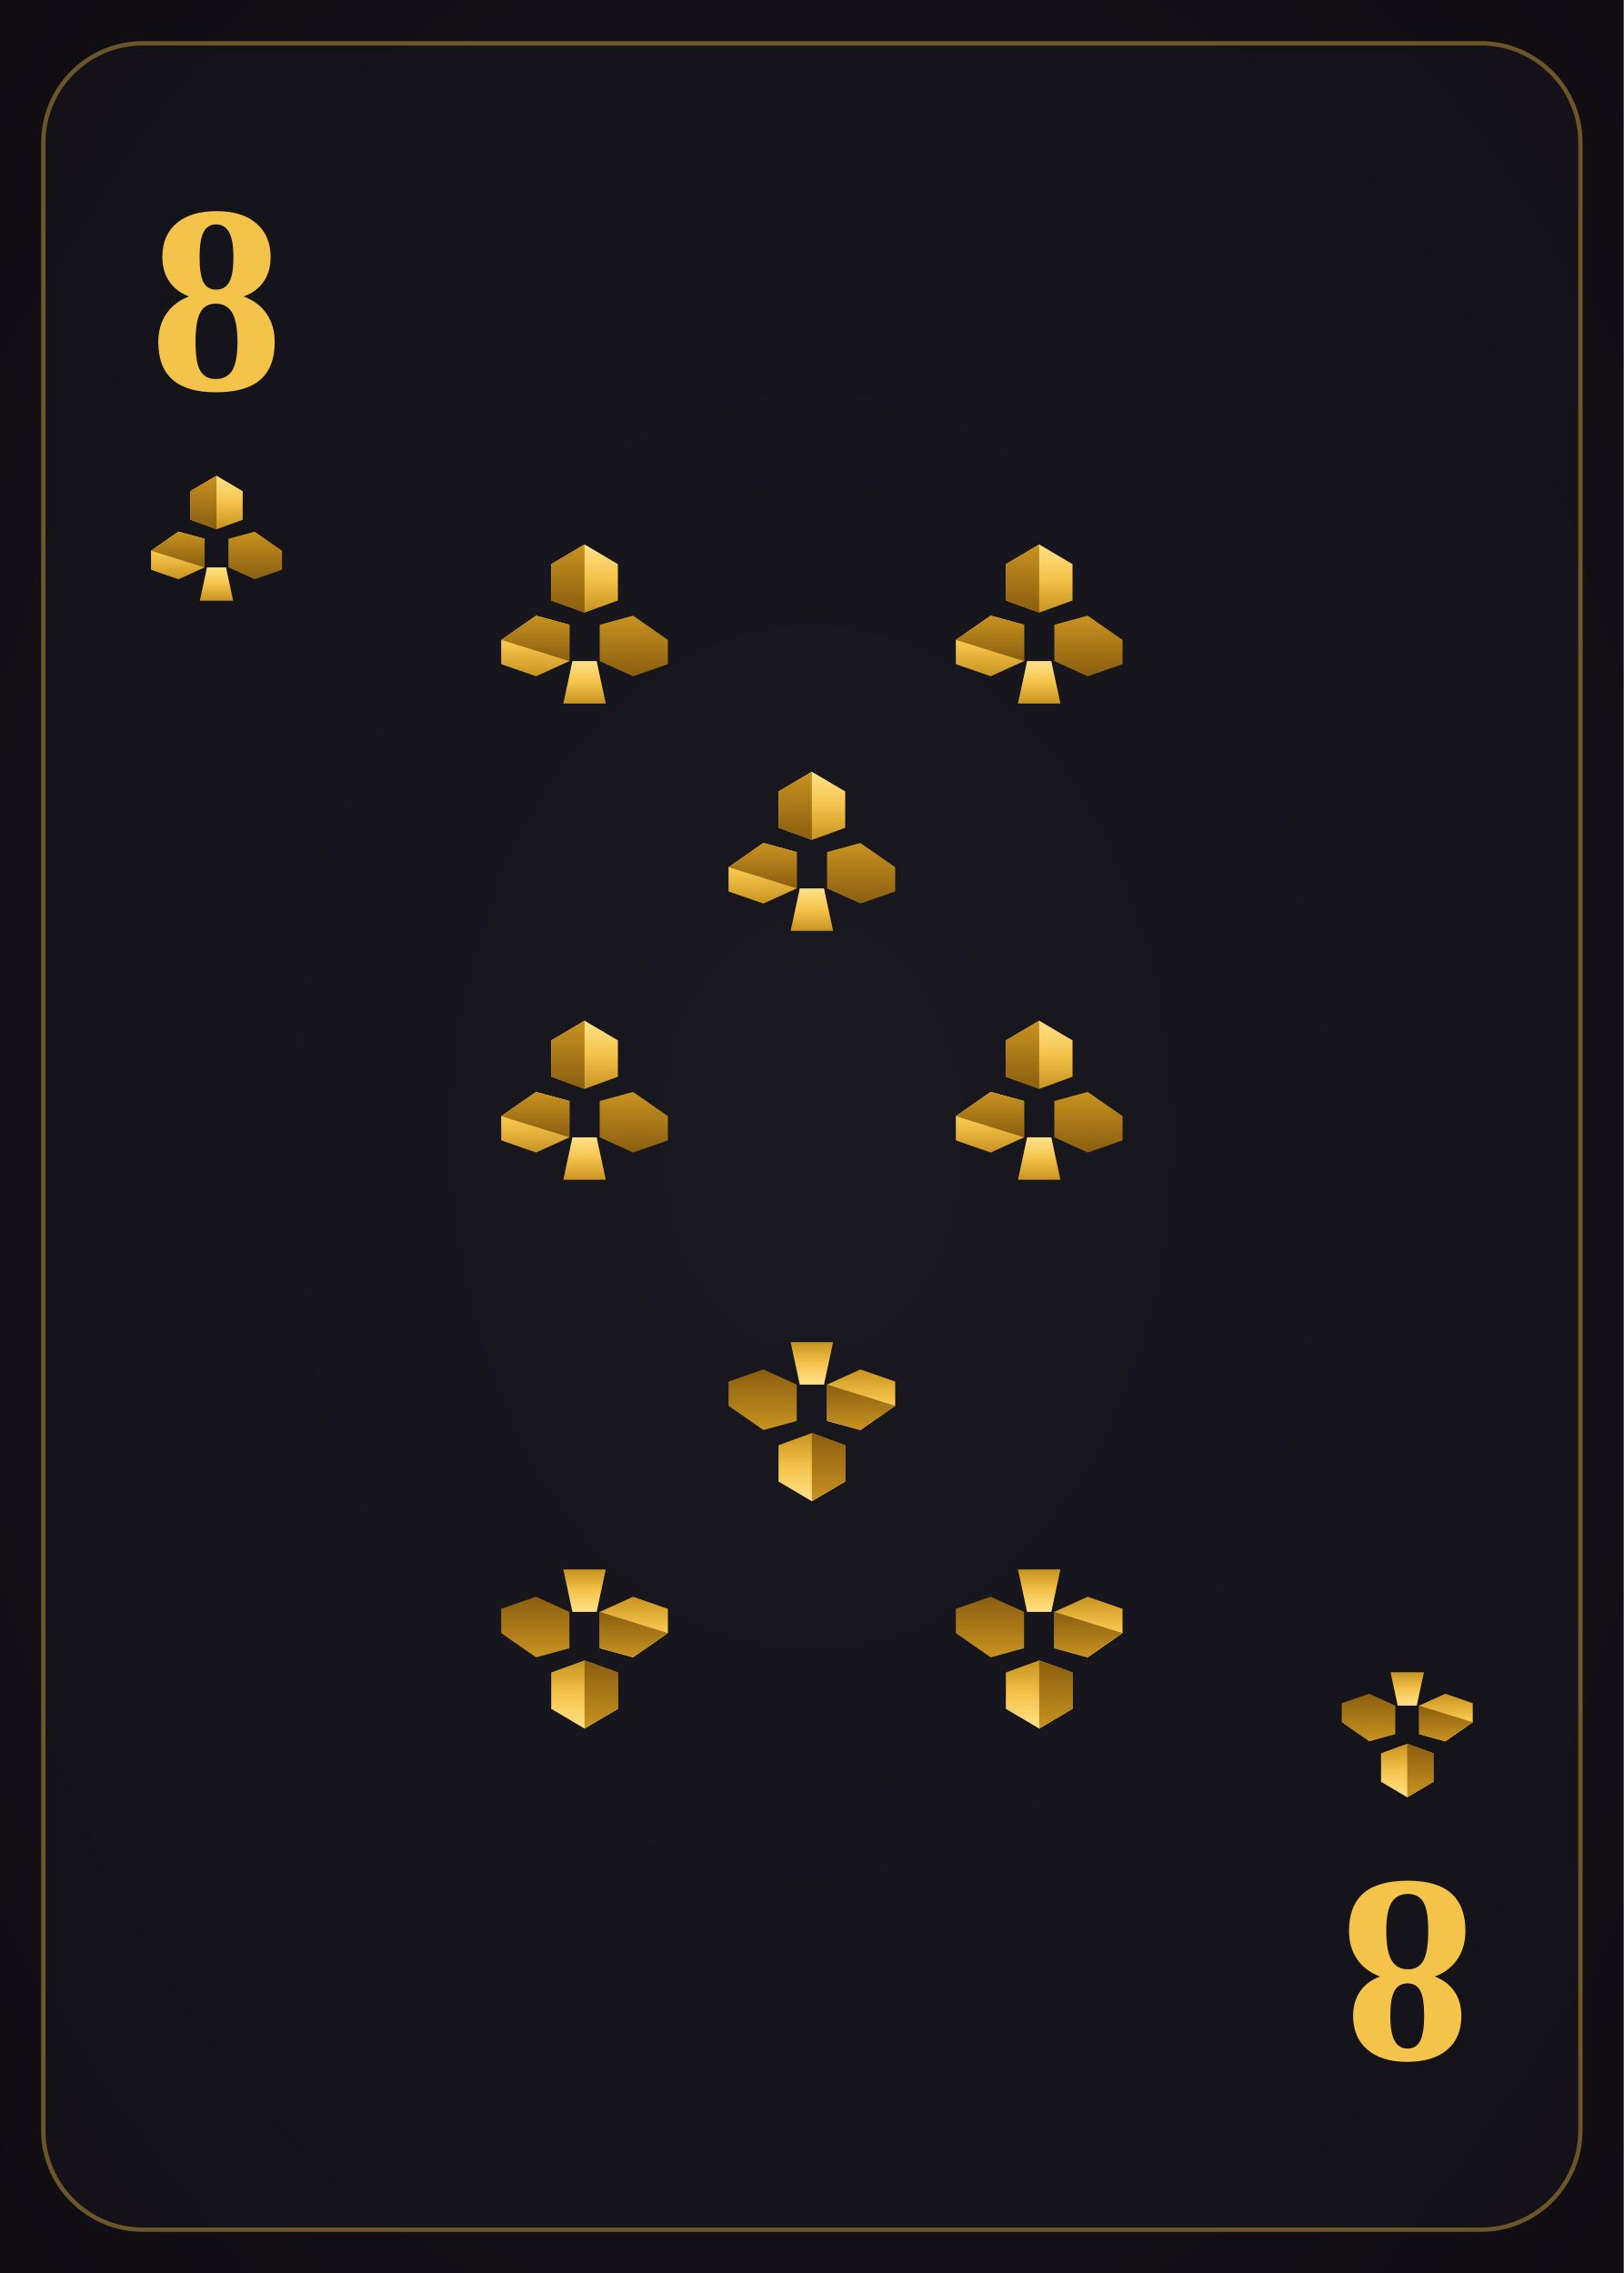
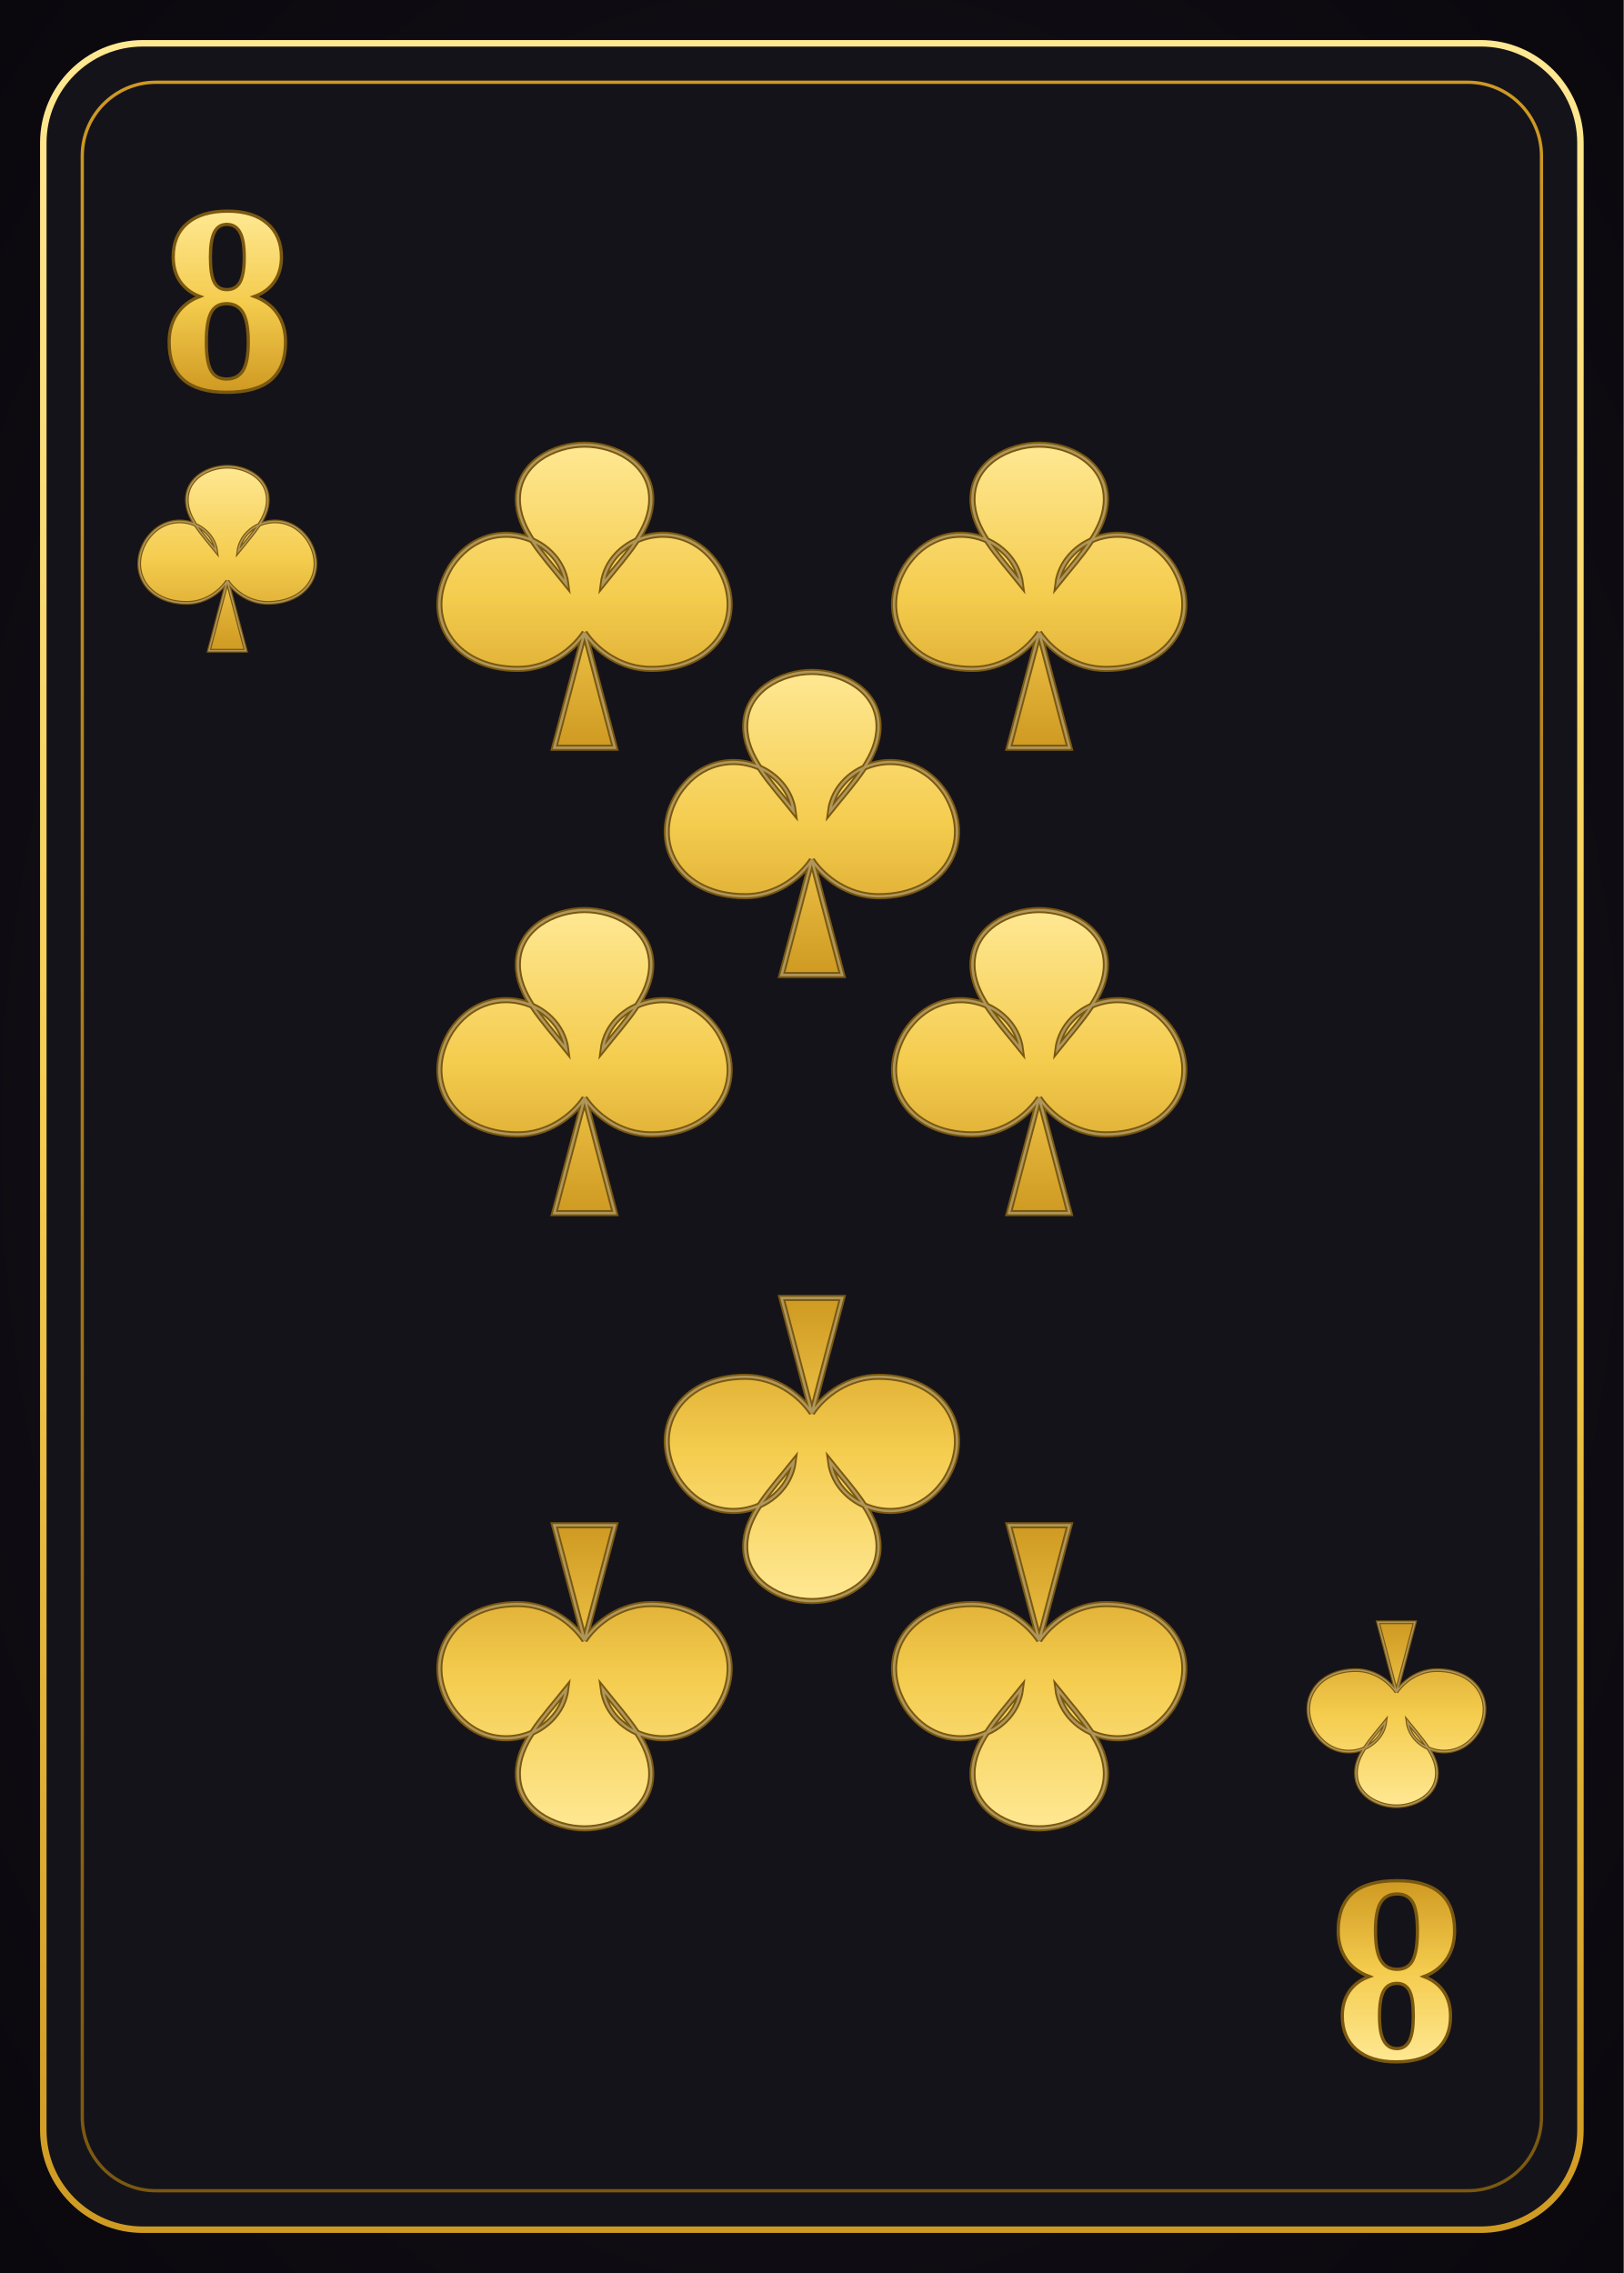
<svg xmlns="http://www.w3.org/2000/svg" viewBox="0 0 750 1050" width="750" height="1050">
  <defs>
    <linearGradient id="goldGrad" x1="0" y1="0" x2="0" y2="1">
-       <stop offset="0%" stop-color="#ffe28a" />
-       <stop offset="50%" stop-color="#f4c34a" />
-       <stop offset="100%" stop-color="#c89320" />
-     </linearGradient>
-     <linearGradient id="goldGradFlip" x1="0" y1="1" x2="0" y2="0">
-       <stop offset="0%" stop-color="#ffe28a" />
-       <stop offset="50%" stop-color="#f4c34a" />
-       <stop offset="100%" stop-color="#c89320" />
+       <stop offset="0%" stop-color="#ffe893" />
+       <stop offset="50%" stop-color="#f4cc4e" />
+       <stop offset="100%" stop-color="#cf9a22" />
    </linearGradient>
    <linearGradient id="goldDark" x1="0" y1="0" x2="0" y2="1">
-       <stop offset="0%" stop-color="#c89320" />
-       <stop offset="100%" stop-color="#8a5e10" />
+       <stop offset="0%" stop-color="#cf9a22" />
+       <stop offset="100%" stop-color="#7a5810" />
    </linearGradient>
    <radialGradient id="bgVignette" cx="50%" cy="50%" r="70%">
      <stop offset="0%" stop-color="#1a1820" />
-       <stop offset="100%" stop-color="#0f0d12" />
+       <stop offset="100%" stop-color="#0a080d" />
    </radialGradient>
  </defs>
  <rect width="750" height="1050" fill="url(#bgVignette)" />
-   <rect x="20" y="20" width="710" height="1010" rx="46" ry="46" fill="#1a1820" stroke="#f4c34a" stroke-width="2" opacity="0.4" />
-   <g font-family="Georgia, 'Times New Roman', serif" font-weight="700" fill="#f4c34a">
-     <text x="100" y="180" font-size="124" text-anchor="middle">8</text>
-     <g transform="translate(100 250)">
-       <g transform="rotate(0) scale(0.55)">
-         <path d="M 0 -55 L 22 -42 L 22 -18 L 0 -10 L -22 -18 L -22 -42 Z" fill="url(#goldGrad)" />
-         <path d="M -55 8 L -32 -8 L -10 -2 L -10 22 L -32 32 L -55 24 Z" fill="url(#goldGrad)" />
-         <path d="M 55 8 L 32 -8 L 10 -2 L 10 22 L 32 32 L 55 24 Z" fill="url(#goldDark)" />
-         <path d="M 0 -55 L -22 -42 L -22 -18 L 0 -10 Z" fill="url(#goldDark)" />
-         <path d="M -10 22 L -10 -2 L -32 -8 L -55 8 Z" fill="url(#goldDark)" />
-         <path d="M -8 22 L -14 50 L 14 50 L 8 22 Z" fill="url(#goldGrad)" />
+   <rect x="20" y="20" width="710" height="1010" rx="46" ry="46" fill="#15131a" stroke="url(#goldGrad)" stroke-width="3" />
+   <rect x="38" y="38" width="674" height="974" rx="34" ry="34" fill="none" stroke="url(#goldDark)" stroke-width="1.5" />
+   <g font-family="Georgia, 'Times New Roman', serif" font-weight="700" fill="url(#goldGrad)">
+     <text x="105" y="180" font-size="124" text-anchor="middle" stroke="#7a5810" stroke-width="1.5">8</text>
+     <g transform="translate(105 270) rotate(0) scale(0.85)">
+       <path d="M -22 10 C -44 10 -54 -8 -44 -24 C -32 -42 -8 -34 -6 -18 C -14 -28 -22 -36 -22 -46 C -22 -58 -10 -64 0 -64 C 10 -64 22 -58 22 -46 C 22 -36 14 -28 6 -18 C 8 -34 32 -42 44 -24 C 54 -8 44 10 22 10 C 12 10 4 4 0 -2 L 10 36 L -10 36 L 0 -2 C -4 4 -12 10 -22 10 Z" fill="url(#goldGrad)" stroke="#7a5810" stroke-width="2" />
+       <path d="M -22 10 C -44 10 -54 -8 -44 -24 C -32 -42 -8 -34 -6 -18 C -14 -28 -22 -36 -22 -46 C -22 -58 -10 -64 0 -64 C 10 -64 22 -58 22 -46 C 22 -36 14 -28 6 -18 C 8 -34 32 -42 44 -24 C 54 -8 44 10 22 10 C 12 10 4 4 0 -2 L 10 36 L -10 36 L 0 -2 C -4 4 -12 10 -22 10 Z" fill="none" stroke="#fff4c8" stroke-width="0.8" opacity="0.4" />
+     </g>
+   </g>
+   <g transform="rotate(180 375 525)">
+     <g font-family="Georgia, 'Times New Roman', serif" font-weight="700" fill="url(#goldGrad)">
+       <text x="105" y="180" font-size="124" text-anchor="middle" stroke="#7a5810" stroke-width="1.5">8</text>
+       <g transform="translate(105 270) rotate(0) scale(0.85)">
+         <path d="M -22 10 C -44 10 -54 -8 -44 -24 C -32 -42 -8 -34 -6 -18 C -14 -28 -22 -36 -22 -46 C -22 -58 -10 -64 0 -64 C 10 -64 22 -58 22 -46 C 22 -36 14 -28 6 -18 C 8 -34 32 -42 44 -24 C 54 -8 44 10 22 10 C 12 10 4 4 0 -2 L 10 36 L -10 36 L 0 -2 C -4 4 -12 10 -22 10 Z" fill="url(#goldGrad)" stroke="#7a5810" stroke-width="2" />
+         <path d="M -22 10 C -44 10 -54 -8 -44 -24 C -32 -42 -8 -34 -6 -18 C -14 -28 -22 -36 -22 -46 C -22 -58 -10 -64 0 -64 C 10 -64 22 -58 22 -46 C 22 -36 14 -28 6 -18 C 8 -34 32 -42 44 -24 C 54 -8 44 10 22 10 C 12 10 4 4 0 -2 L 10 36 L -10 36 L 0 -2 C -4 4 -12 10 -22 10 Z" fill="none" stroke="#fff4c8" stroke-width="0.8" opacity="0.4" />
      </g>
    </g>
  </g>
-   <g transform="rotate(180 375 525)">
-     <g font-family="Georgia, 'Times New Roman', serif" font-weight="700" fill="#f4c34a">
-       <text x="100" y="180" font-size="124" text-anchor="middle">8</text>
-       <g transform="translate(100 250)">
-         <g transform="rotate(0) scale(0.55)">
-           <path d="M 0 -55 L 22 -42 L 22 -18 L 0 -10 L -22 -18 L -22 -42 Z" fill="url(#goldGrad)" />
-           <path d="M -55 8 L -32 -8 L -10 -2 L -10 22 L -32 32 L -55 24 Z" fill="url(#goldGrad)" />
-           <path d="M 55 8 L 32 -8 L 10 -2 L 10 22 L 32 32 L 55 24 Z" fill="url(#goldDark)" />
-           <path d="M 0 -55 L -22 -42 L -22 -18 L 0 -10 Z" fill="url(#goldDark)" />
-           <path d="M -10 22 L -10 -2 L -32 -8 L -55 8 Z" fill="url(#goldDark)" />
-           <path d="M -8 22 L -14 50 L 14 50 L 8 22 Z" fill="url(#goldGrad)" />
-         </g>
-       </g>
-     </g>
+   <g transform="translate(270 295) rotate(0) scale(1.4)">
+     <path d="M -22 10 C -44 10 -54 -8 -44 -24 C -32 -42 -8 -34 -6 -18 C -14 -28 -22 -36 -22 -46 C -22 -58 -10 -64 0 -64 C 10 -64 22 -58 22 -46 C 22 -36 14 -28 6 -18 C 8 -34 32 -42 44 -24 C 54 -8 44 10 22 10 C 12 10 4 4 0 -2 L 10 36 L -10 36 L 0 -2 C -4 4 -12 10 -22 10 Z" fill="url(#goldGrad)" stroke="#7a5810" stroke-width="2" />
+     <path d="M -22 10 C -44 10 -54 -8 -44 -24 C -32 -42 -8 -34 -6 -18 C -14 -28 -22 -36 -22 -46 C -22 -58 -10 -64 0 -64 C 10 -64 22 -58 22 -46 C 22 -36 14 -28 6 -18 C 8 -34 32 -42 44 -24 C 54 -8 44 10 22 10 C 12 10 4 4 0 -2 L 10 36 L -10 36 L 0 -2 C -4 4 -12 10 -22 10 Z" fill="none" stroke="#fff4c8" stroke-width="0.8" opacity="0.4" />
  </g>
-   <g transform="translate(270 290)">
-     <g transform="rotate(0) scale(0.7)">
-       <path d="M 0 -55 L 22 -42 L 22 -18 L 0 -10 L -22 -18 L -22 -42 Z" fill="url(#goldGrad)" />
-       <path d="M -55 8 L -32 -8 L -10 -2 L -10 22 L -32 32 L -55 24 Z" fill="url(#goldGrad)" />
-       <path d="M 55 8 L 32 -8 L 10 -2 L 10 22 L 32 32 L 55 24 Z" fill="url(#goldDark)" />
-       <path d="M 0 -55 L -22 -42 L -22 -18 L 0 -10 Z" fill="url(#goldDark)" />
-       <path d="M -10 22 L -10 -2 L -32 -8 L -55 8 Z" fill="url(#goldDark)" />
-       <path d="M -8 22 L -14 50 L 14 50 L 8 22 Z" fill="url(#goldGrad)" />
-     </g>
+   <g transform="translate(480 295) rotate(0) scale(1.4)">
+     <path d="M -22 10 C -44 10 -54 -8 -44 -24 C -32 -42 -8 -34 -6 -18 C -14 -28 -22 -36 -22 -46 C -22 -58 -10 -64 0 -64 C 10 -64 22 -58 22 -46 C 22 -36 14 -28 6 -18 C 8 -34 32 -42 44 -24 C 54 -8 44 10 22 10 C 12 10 4 4 0 -2 L 10 36 L -10 36 L 0 -2 C -4 4 -12 10 -22 10 Z" fill="url(#goldGrad)" stroke="#7a5810" stroke-width="2" />
+     <path d="M -22 10 C -44 10 -54 -8 -44 -24 C -32 -42 -8 -34 -6 -18 C -14 -28 -22 -36 -22 -46 C -22 -58 -10 -64 0 -64 C 10 -64 22 -58 22 -46 C 22 -36 14 -28 6 -18 C 8 -34 32 -42 44 -24 C 54 -8 44 10 22 10 C 12 10 4 4 0 -2 L 10 36 L -10 36 L 0 -2 C -4 4 -12 10 -22 10 Z" fill="none" stroke="#fff4c8" stroke-width="0.8" opacity="0.4" />
  </g>
-   <g transform="translate(480 290)">
-     <g transform="rotate(0) scale(0.7)">
-       <path d="M 0 -55 L 22 -42 L 22 -18 L 0 -10 L -22 -18 L -22 -42 Z" fill="url(#goldGrad)" />
-       <path d="M -55 8 L -32 -8 L -10 -2 L -10 22 L -32 32 L -55 24 Z" fill="url(#goldGrad)" />
-       <path d="M 55 8 L 32 -8 L 10 -2 L 10 22 L 32 32 L 55 24 Z" fill="url(#goldDark)" />
-       <path d="M 0 -55 L -22 -42 L -22 -18 L 0 -10 Z" fill="url(#goldDark)" />
-       <path d="M -10 22 L -10 -2 L -32 -8 L -55 8 Z" fill="url(#goldDark)" />
-       <path d="M -8 22 L -14 50 L 14 50 L 8 22 Z" fill="url(#goldGrad)" />
-     </g>
+   <g transform="translate(375 400) rotate(0) scale(1.4)">
+     <path d="M -22 10 C -44 10 -54 -8 -44 -24 C -32 -42 -8 -34 -6 -18 C -14 -28 -22 -36 -22 -46 C -22 -58 -10 -64 0 -64 C 10 -64 22 -58 22 -46 C 22 -36 14 -28 6 -18 C 8 -34 32 -42 44 -24 C 54 -8 44 10 22 10 C 12 10 4 4 0 -2 L 10 36 L -10 36 L 0 -2 C -4 4 -12 10 -22 10 Z" fill="url(#goldGrad)" stroke="#7a5810" stroke-width="2" />
+     <path d="M -22 10 C -44 10 -54 -8 -44 -24 C -32 -42 -8 -34 -6 -18 C -14 -28 -22 -36 -22 -46 C -22 -58 -10 -64 0 -64 C 10 -64 22 -58 22 -46 C 22 -36 14 -28 6 -18 C 8 -34 32 -42 44 -24 C 54 -8 44 10 22 10 C 12 10 4 4 0 -2 L 10 36 L -10 36 L 0 -2 C -4 4 -12 10 -22 10 Z" fill="none" stroke="#fff4c8" stroke-width="0.8" opacity="0.4" />
  </g>
-   <g transform="translate(375 395)">
-     <g transform="rotate(0) scale(0.7)">
-       <path d="M 0 -55 L 22 -42 L 22 -18 L 0 -10 L -22 -18 L -22 -42 Z" fill="url(#goldGrad)" />
-       <path d="M -55 8 L -32 -8 L -10 -2 L -10 22 L -32 32 L -55 24 Z" fill="url(#goldGrad)" />
-       <path d="M 55 8 L 32 -8 L 10 -2 L 10 22 L 32 32 L 55 24 Z" fill="url(#goldDark)" />
-       <path d="M 0 -55 L -22 -42 L -22 -18 L 0 -10 Z" fill="url(#goldDark)" />
-       <path d="M -10 22 L -10 -2 L -32 -8 L -55 8 Z" fill="url(#goldDark)" />
-       <path d="M -8 22 L -14 50 L 14 50 L 8 22 Z" fill="url(#goldGrad)" />
-     </g>
+   <g transform="translate(270 510) rotate(0) scale(1.4)">
+     <path d="M -22 10 C -44 10 -54 -8 -44 -24 C -32 -42 -8 -34 -6 -18 C -14 -28 -22 -36 -22 -46 C -22 -58 -10 -64 0 -64 C 10 -64 22 -58 22 -46 C 22 -36 14 -28 6 -18 C 8 -34 32 -42 44 -24 C 54 -8 44 10 22 10 C 12 10 4 4 0 -2 L 10 36 L -10 36 L 0 -2 C -4 4 -12 10 -22 10 Z" fill="url(#goldGrad)" stroke="#7a5810" stroke-width="2" />
+     <path d="M -22 10 C -44 10 -54 -8 -44 -24 C -32 -42 -8 -34 -6 -18 C -14 -28 -22 -36 -22 -46 C -22 -58 -10 -64 0 -64 C 10 -64 22 -58 22 -46 C 22 -36 14 -28 6 -18 C 8 -34 32 -42 44 -24 C 54 -8 44 10 22 10 C 12 10 4 4 0 -2 L 10 36 L -10 36 L 0 -2 C -4 4 -12 10 -22 10 Z" fill="none" stroke="#fff4c8" stroke-width="0.8" opacity="0.4" />
  </g>
-   <g transform="translate(270 510)">
-     <g transform="rotate(0) scale(0.7)">
-       <path d="M 0 -55 L 22 -42 L 22 -18 L 0 -10 L -22 -18 L -22 -42 Z" fill="url(#goldGrad)" />
-       <path d="M -55 8 L -32 -8 L -10 -2 L -10 22 L -32 32 L -55 24 Z" fill="url(#goldGrad)" />
-       <path d="M 55 8 L 32 -8 L 10 -2 L 10 22 L 32 32 L 55 24 Z" fill="url(#goldDark)" />
-       <path d="M 0 -55 L -22 -42 L -22 -18 L 0 -10 Z" fill="url(#goldDark)" />
-       <path d="M -10 22 L -10 -2 L -32 -8 L -55 8 Z" fill="url(#goldDark)" />
-       <path d="M -8 22 L -14 50 L 14 50 L 8 22 Z" fill="url(#goldGrad)" />
-     </g>
+   <g transform="translate(480 510) rotate(0) scale(1.4)">
+     <path d="M -22 10 C -44 10 -54 -8 -44 -24 C -32 -42 -8 -34 -6 -18 C -14 -28 -22 -36 -22 -46 C -22 -58 -10 -64 0 -64 C 10 -64 22 -58 22 -46 C 22 -36 14 -28 6 -18 C 8 -34 32 -42 44 -24 C 54 -8 44 10 22 10 C 12 10 4 4 0 -2 L 10 36 L -10 36 L 0 -2 C -4 4 -12 10 -22 10 Z" fill="url(#goldGrad)" stroke="#7a5810" stroke-width="2" />
+     <path d="M -22 10 C -44 10 -54 -8 -44 -24 C -32 -42 -8 -34 -6 -18 C -14 -28 -22 -36 -22 -46 C -22 -58 -10 -64 0 -64 C 10 -64 22 -58 22 -46 C 22 -36 14 -28 6 -18 C 8 -34 32 -42 44 -24 C 54 -8 44 10 22 10 C 12 10 4 4 0 -2 L 10 36 L -10 36 L 0 -2 C -4 4 -12 10 -22 10 Z" fill="none" stroke="#fff4c8" stroke-width="0.8" opacity="0.4" />
  </g>
-   <g transform="translate(480 510)">
-     <g transform="rotate(0) scale(0.7)">
-       <path d="M 0 -55 L 22 -42 L 22 -18 L 0 -10 L -22 -18 L -22 -42 Z" fill="url(#goldGrad)" />
-       <path d="M -55 8 L -32 -8 L -10 -2 L -10 22 L -32 32 L -55 24 Z" fill="url(#goldGrad)" />
-       <path d="M 55 8 L 32 -8 L 10 -2 L 10 22 L 32 32 L 55 24 Z" fill="url(#goldDark)" />
-       <path d="M 0 -55 L -22 -42 L -22 -18 L 0 -10 Z" fill="url(#goldDark)" />
-       <path d="M -10 22 L -10 -2 L -32 -8 L -55 8 Z" fill="url(#goldDark)" />
-       <path d="M -8 22 L -14 50 L 14 50 L 8 22 Z" fill="url(#goldGrad)" />
-     </g>
+   <g transform="translate(375 650) rotate(180) scale(1.4)">
+     <path d="M -22 10 C -44 10 -54 -8 -44 -24 C -32 -42 -8 -34 -6 -18 C -14 -28 -22 -36 -22 -46 C -22 -58 -10 -64 0 -64 C 10 -64 22 -58 22 -46 C 22 -36 14 -28 6 -18 C 8 -34 32 -42 44 -24 C 54 -8 44 10 22 10 C 12 10 4 4 0 -2 L 10 36 L -10 36 L 0 -2 C -4 4 -12 10 -22 10 Z" fill="url(#goldGrad)" stroke="#7a5810" stroke-width="2" />
+     <path d="M -22 10 C -44 10 -54 -8 -44 -24 C -32 -42 -8 -34 -6 -18 C -14 -28 -22 -36 -22 -46 C -22 -58 -10 -64 0 -64 C 10 -64 22 -58 22 -46 C 22 -36 14 -28 6 -18 C 8 -34 32 -42 44 -24 C 54 -8 44 10 22 10 C 12 10 4 4 0 -2 L 10 36 L -10 36 L 0 -2 C -4 4 -12 10 -22 10 Z" fill="none" stroke="#fff4c8" stroke-width="0.8" opacity="0.4" />
  </g>
-   <g transform="translate(375 655)">
-     <g transform="rotate(180) scale(0.7)">
-       <path d="M 0 -55 L 22 -42 L 22 -18 L 0 -10 L -22 -18 L -22 -42 Z" fill="url(#goldGrad)" />
-       <path d="M -55 8 L -32 -8 L -10 -2 L -10 22 L -32 32 L -55 24 Z" fill="url(#goldGrad)" />
-       <path d="M 55 8 L 32 -8 L 10 -2 L 10 22 L 32 32 L 55 24 Z" fill="url(#goldDark)" />
-       <path d="M 0 -55 L -22 -42 L -22 -18 L 0 -10 Z" fill="url(#goldDark)" />
-       <path d="M -10 22 L -10 -2 L -32 -8 L -55 8 Z" fill="url(#goldDark)" />
-       <path d="M -8 22 L -14 50 L 14 50 L 8 22 Z" fill="url(#goldGrad)" />
-     </g>
+   <g transform="translate(270 755) rotate(180) scale(1.4)">
+     <path d="M -22 10 C -44 10 -54 -8 -44 -24 C -32 -42 -8 -34 -6 -18 C -14 -28 -22 -36 -22 -46 C -22 -58 -10 -64 0 -64 C 10 -64 22 -58 22 -46 C 22 -36 14 -28 6 -18 C 8 -34 32 -42 44 -24 C 54 -8 44 10 22 10 C 12 10 4 4 0 -2 L 10 36 L -10 36 L 0 -2 C -4 4 -12 10 -22 10 Z" fill="url(#goldGrad)" stroke="#7a5810" stroke-width="2" />
+     <path d="M -22 10 C -44 10 -54 -8 -44 -24 C -32 -42 -8 -34 -6 -18 C -14 -28 -22 -36 -22 -46 C -22 -58 -10 -64 0 -64 C 10 -64 22 -58 22 -46 C 22 -36 14 -28 6 -18 C 8 -34 32 -42 44 -24 C 54 -8 44 10 22 10 C 12 10 4 4 0 -2 L 10 36 L -10 36 L 0 -2 C -4 4 -12 10 -22 10 Z" fill="none" stroke="#fff4c8" stroke-width="0.8" opacity="0.4" />
  </g>
-   <g transform="translate(270 760)">
-     <g transform="rotate(180) scale(0.7)">
-       <path d="M 0 -55 L 22 -42 L 22 -18 L 0 -10 L -22 -18 L -22 -42 Z" fill="url(#goldGrad)" />
-       <path d="M -55 8 L -32 -8 L -10 -2 L -10 22 L -32 32 L -55 24 Z" fill="url(#goldGrad)" />
-       <path d="M 55 8 L 32 -8 L 10 -2 L 10 22 L 32 32 L 55 24 Z" fill="url(#goldDark)" />
-       <path d="M 0 -55 L -22 -42 L -22 -18 L 0 -10 Z" fill="url(#goldDark)" />
-       <path d="M -10 22 L -10 -2 L -32 -8 L -55 8 Z" fill="url(#goldDark)" />
-       <path d="M -8 22 L -14 50 L 14 50 L 8 22 Z" fill="url(#goldGrad)" />
-     </g>
-   </g>
-   <g transform="translate(480 760)">
-     <g transform="rotate(180) scale(0.7)">
-       <path d="M 0 -55 L 22 -42 L 22 -18 L 0 -10 L -22 -18 L -22 -42 Z" fill="url(#goldGrad)" />
-       <path d="M -55 8 L -32 -8 L -10 -2 L -10 22 L -32 32 L -55 24 Z" fill="url(#goldGrad)" />
-       <path d="M 55 8 L 32 -8 L 10 -2 L 10 22 L 32 32 L 55 24 Z" fill="url(#goldDark)" />
-       <path d="M 0 -55 L -22 -42 L -22 -18 L 0 -10 Z" fill="url(#goldDark)" />
-       <path d="M -10 22 L -10 -2 L -32 -8 L -55 8 Z" fill="url(#goldDark)" />
-       <path d="M -8 22 L -14 50 L 14 50 L 8 22 Z" fill="url(#goldGrad)" />
-     </g>
+   <g transform="translate(480 755) rotate(180) scale(1.4)">
+     <path d="M -22 10 C -44 10 -54 -8 -44 -24 C -32 -42 -8 -34 -6 -18 C -14 -28 -22 -36 -22 -46 C -22 -58 -10 -64 0 -64 C 10 -64 22 -58 22 -46 C 22 -36 14 -28 6 -18 C 8 -34 32 -42 44 -24 C 54 -8 44 10 22 10 C 12 10 4 4 0 -2 L 10 36 L -10 36 L 0 -2 C -4 4 -12 10 -22 10 Z" fill="url(#goldGrad)" stroke="#7a5810" stroke-width="2" />
+     <path d="M -22 10 C -44 10 -54 -8 -44 -24 C -32 -42 -8 -34 -6 -18 C -14 -28 -22 -36 -22 -46 C -22 -58 -10 -64 0 -64 C 10 -64 22 -58 22 -46 C 22 -36 14 -28 6 -18 C 8 -34 32 -42 44 -24 C 54 -8 44 10 22 10 C 12 10 4 4 0 -2 L 10 36 L -10 36 L 0 -2 C -4 4 -12 10 -22 10 Z" fill="none" stroke="#fff4c8" stroke-width="0.8" opacity="0.4" />
  </g>
</svg>
